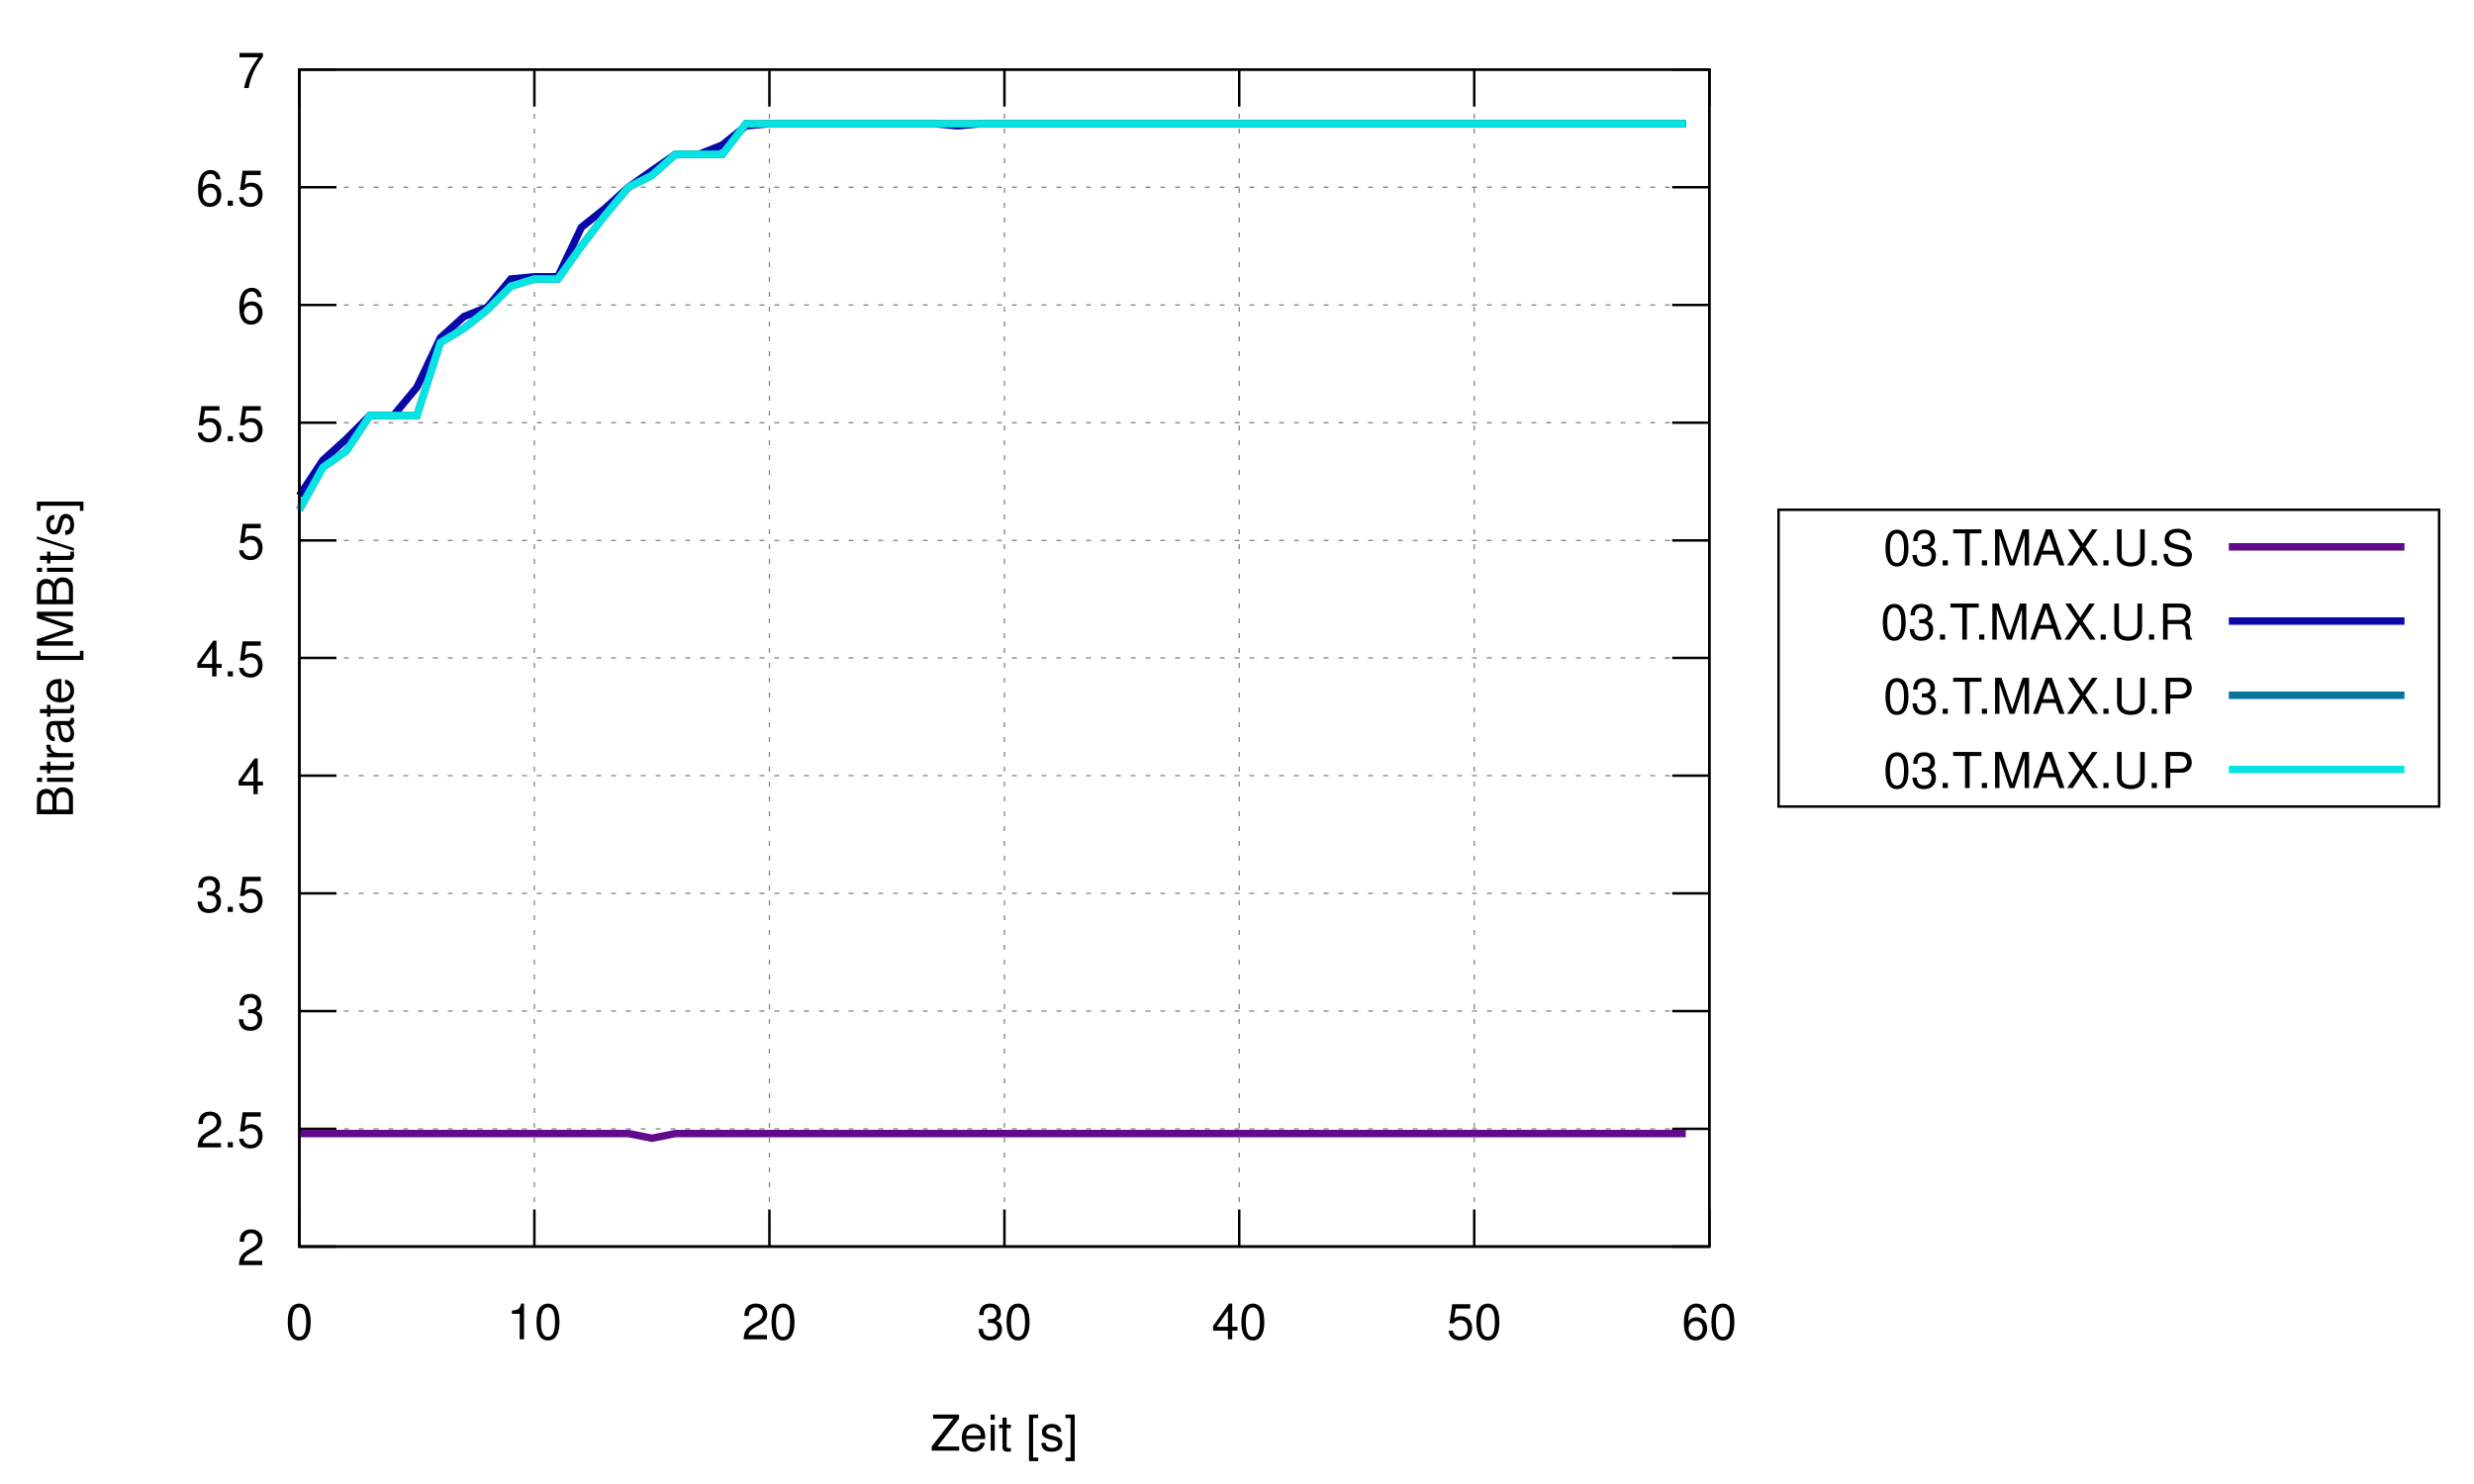
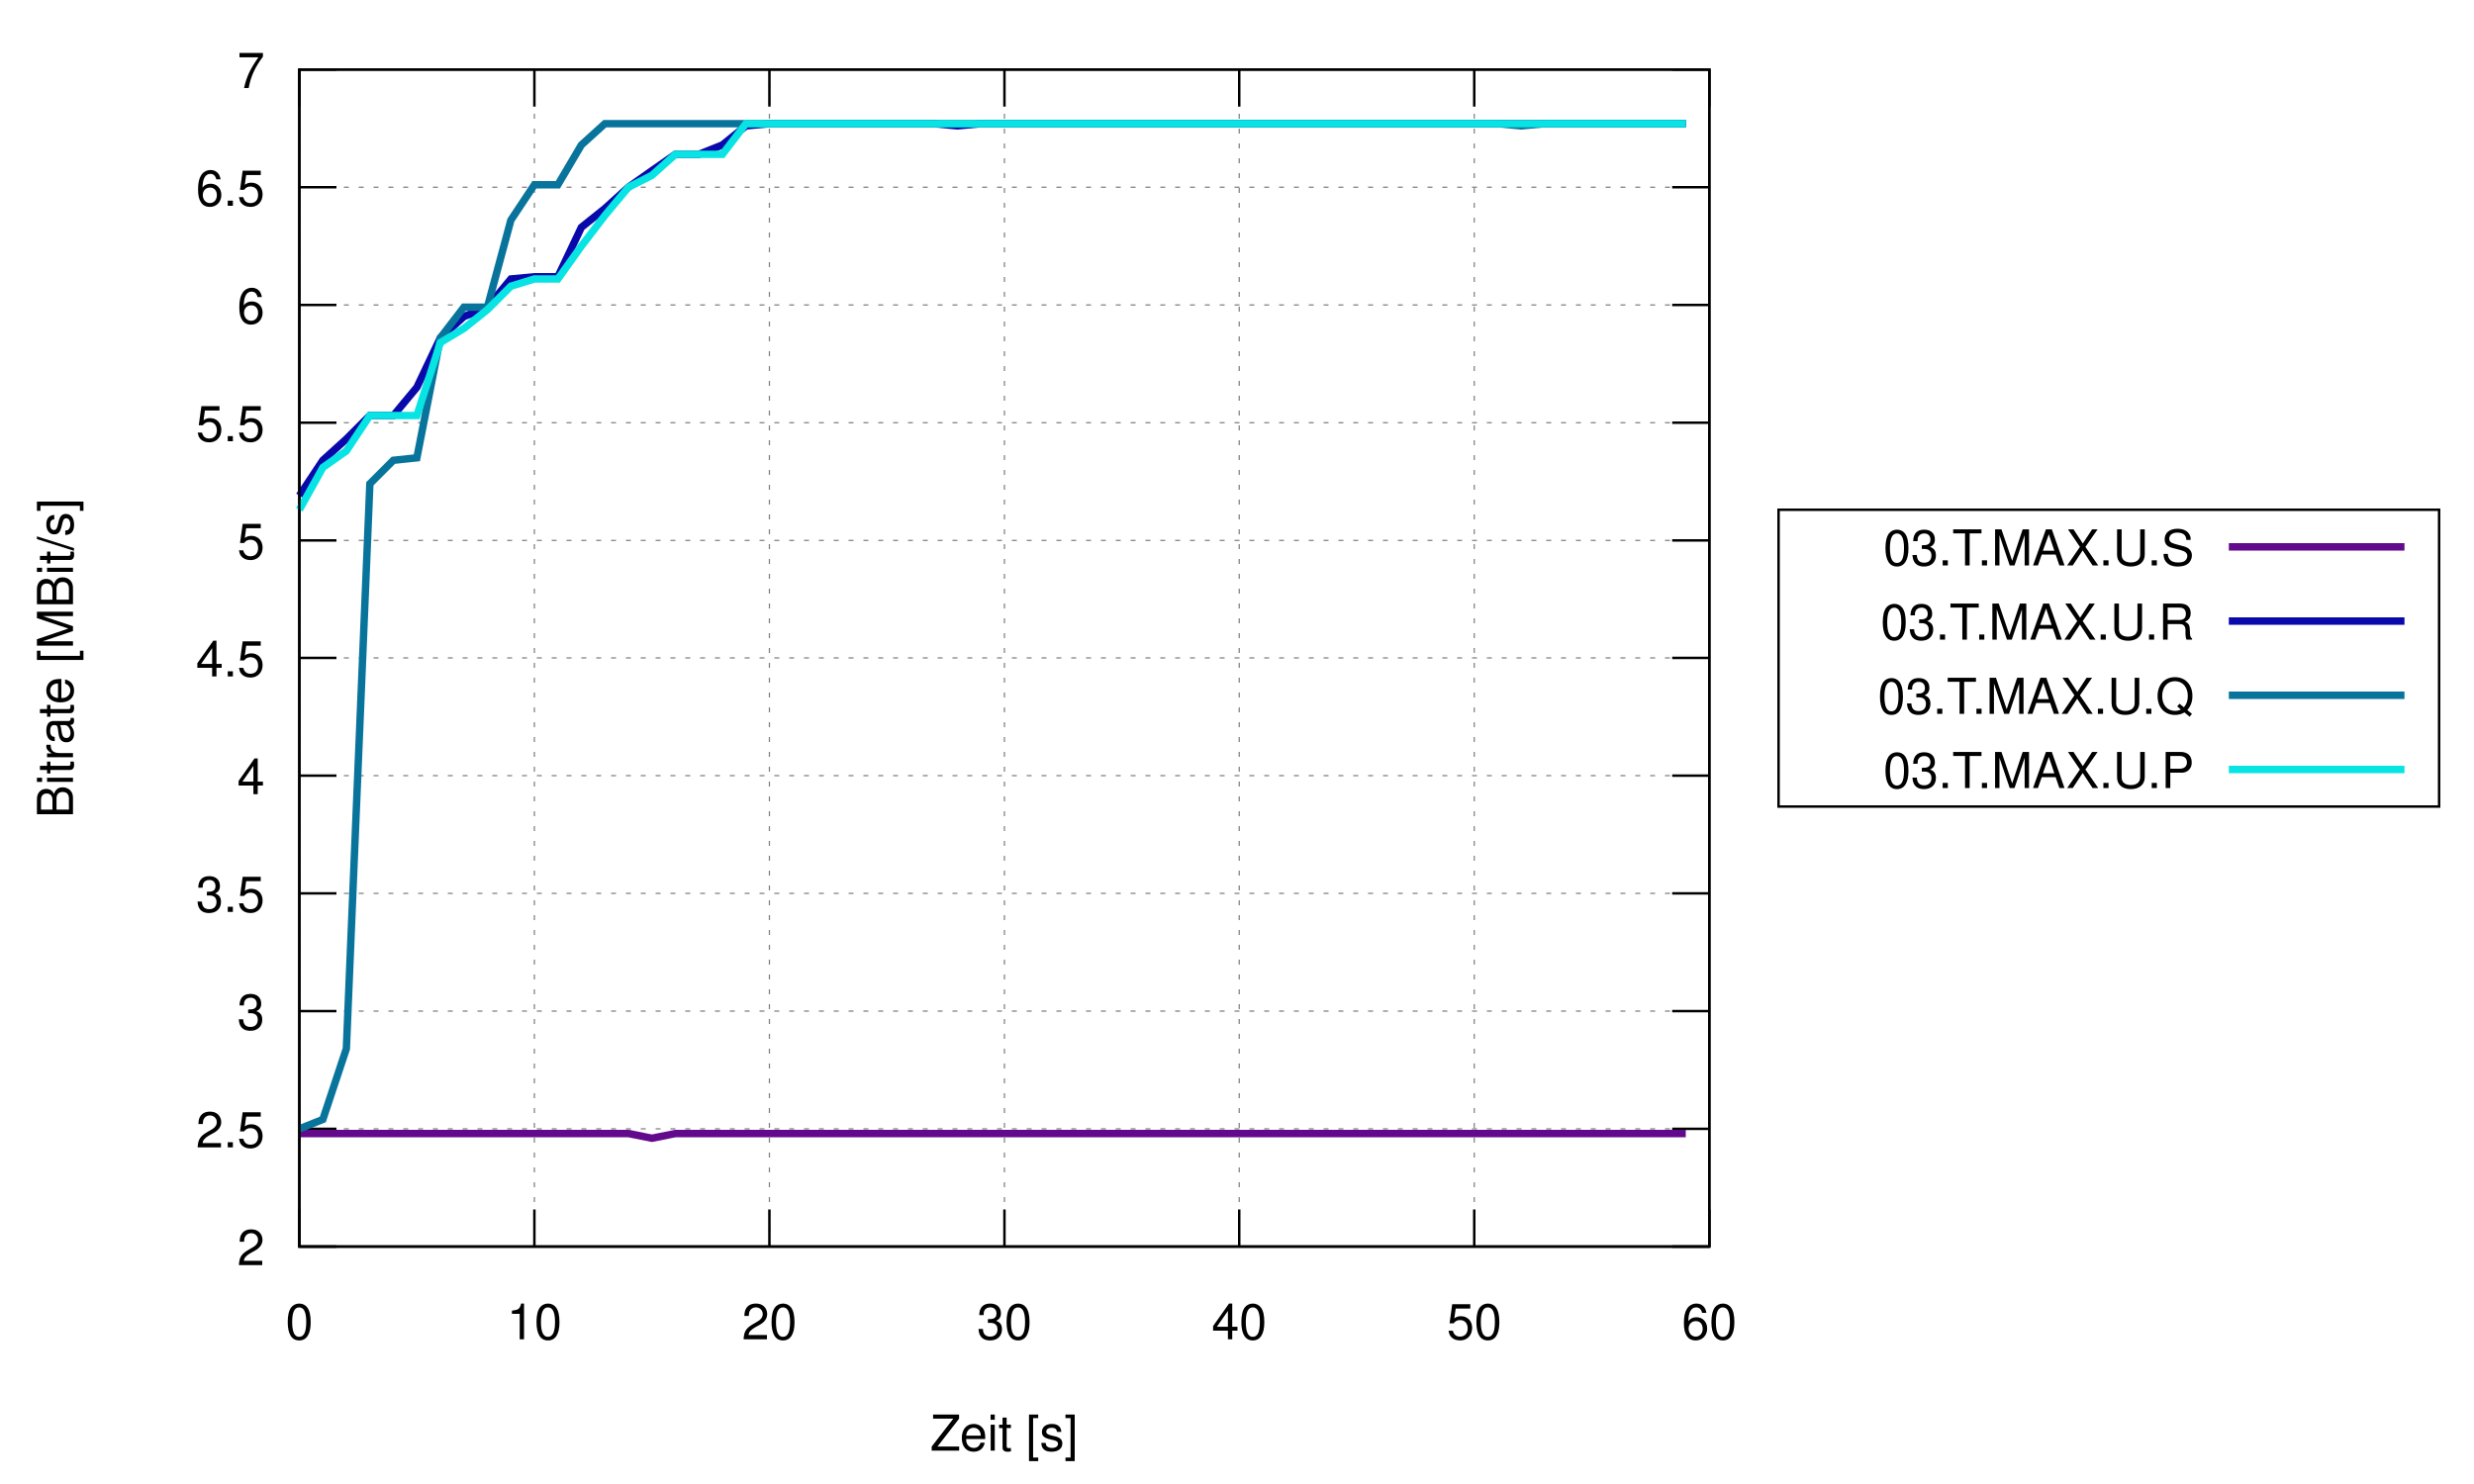
<svg xmlns="http://www.w3.org/2000/svg" xmlns:xlink="http://www.w3.org/1999/xlink" width="1000" height="600" viewBox="0 0 1000 600">
  <g id="gnuplot_canvas">
    <rect x="0" y="0" width="1000" height="600" fill="none" />
    <defs>
      <circle id="gpDot" r="0.5" stroke-width="0.5" />
      <path id="gpPt0" stroke-width="0.133" stroke="currentColor" d="M-1,0 h2 M0,-1 v2" />
      <path id="gpPt1" stroke-width="0.133" stroke="currentColor" d="M-1,-1 L1,1 M1,-1 L-1,1" />
      <path id="gpPt2" stroke-width="0.133" stroke="currentColor" d="M-1,0 L1,0 M0,-1 L0,1 M-1,-1 L1,1 M-1,1 L1,-1" />
      <rect id="gpPt3" stroke-width="0.133" stroke="currentColor" x="-1" y="-1" width="2" height="2" />
      <rect id="gpPt4" stroke-width="0.133" stroke="currentColor" fill="currentColor" x="-1" y="-1" width="2" height="2" />
      <circle id="gpPt5" stroke-width="0.133" stroke="currentColor" cx="0" cy="0" r="1" />
      <use xlink:href="#gpPt5" id="gpPt6" fill="currentColor" stroke="none" />
      <path id="gpPt7" stroke-width="0.133" stroke="currentColor" d="M0,-1.33 L-1.33,0.67 L1.33,0.67 z" />
      <use xlink:href="#gpPt7" id="gpPt8" fill="currentColor" stroke="none" />
      <use xlink:href="#gpPt7" id="gpPt9" stroke="currentColor" transform="rotate(180)" />
      <use xlink:href="#gpPt9" id="gpPt10" fill="currentColor" stroke="none" />
      <use xlink:href="#gpPt3" id="gpPt11" stroke="currentColor" transform="rotate(45)" />
      <use xlink:href="#gpPt11" id="gpPt12" fill="currentColor" stroke="none" />
      <path id="gpPt13" stroke-width="0.133" stroke="currentColor" d="M0,1.330 L1.265,0.411 L0.782,-1.067 L-0.782,-1.076 L-1.265,0.411 z" />
      <use xlink:href="#gpPt13" id="gpPt14" fill="currentColor" stroke="none" />
      <filter id="textbox" filterUnits="objectBoundingBox" x="0" y="0" height="1" width="1">
        <feFlood flood-color="white" flood-opacity="1" result="bgnd" />
        <feComposite in="SourceGraphic" in2="bgnd" operator="atop" />
      </filter>
      <filter id="greybox" filterUnits="objectBoundingBox" x="0" y="0" height="1" width="1">
        <feFlood flood-color="lightgrey" flood-opacity="1" result="grey" />
        <feComposite in="SourceGraphic" in2="grey" operator="atop" />
      </filter>
    </defs>
    <g fill="none" color="white" stroke="currentColor" stroke-width="1.00" stroke-linecap="butt" stroke-linejoin="miter">
</g>
    <g fill="none" color="black" stroke="currentColor" stroke-width="1.00" stroke-linecap="butt" stroke-linejoin="miter">
</g>
    <g fill="none" color="black" stroke="black" stroke-width="0.50" stroke-linecap="butt" stroke-linejoin="miter">
</g>
    <g fill="none" color="gray" stroke="currentColor" stroke-width="0.50" stroke-linecap="butt" stroke-linejoin="miter">
      <path stroke="gray" stroke-dasharray="2,4" class="gridline" d="M121.0,504.0 L690.9,504.0  " />
    </g>
    <g fill="none" color="gray" stroke="gray" stroke-width="1.00" stroke-linecap="butt" stroke-linejoin="miter">
</g>
    <g fill="none" color="black" stroke="currentColor" stroke-width="1.00" stroke-linecap="butt" stroke-linejoin="miter">
      <path stroke="black" d="M121.0,504.0 L136.0,504.0 M690.9,504.0 L675.9,504.0  " />
      <g transform="translate(107.0,511.5)" stroke="none" fill="black" font-family="Helvetica" font-size="20.00" text-anchor="end">
        <text>
          <tspan font-family="Helvetica"> 2</tspan>
        </text>
      </g>
    </g>
    <g fill="none" color="black" stroke="currentColor" stroke-width="1.00" stroke-linecap="butt" stroke-linejoin="miter">
</g>
    <g fill="none" color="black" stroke="black" stroke-width="0.50" stroke-linecap="butt" stroke-linejoin="miter">
</g>
    <g fill="none" color="gray" stroke="currentColor" stroke-width="0.50" stroke-linecap="butt" stroke-linejoin="miter">
      <path stroke="gray" stroke-dasharray="2,4" class="gridline" d="M121.0,456.4 L690.9,456.4  " />
    </g>
    <g fill="none" color="gray" stroke="gray" stroke-width="1.00" stroke-linecap="butt" stroke-linejoin="miter">
</g>
    <g fill="none" color="black" stroke="currentColor" stroke-width="1.00" stroke-linecap="butt" stroke-linejoin="miter">
      <path stroke="black" d="M121.0,456.4 L136.0,456.4 M690.9,456.4 L675.9,456.4  " />
      <g transform="translate(107.0,463.9)" stroke="none" fill="black" font-family="Helvetica" font-size="20.00" text-anchor="end">
        <text>
          <tspan font-family="Helvetica"> 2.5</tspan>
        </text>
      </g>
    </g>
    <g fill="none" color="black" stroke="currentColor" stroke-width="1.00" stroke-linecap="butt" stroke-linejoin="miter">
</g>
    <g fill="none" color="black" stroke="black" stroke-width="0.50" stroke-linecap="butt" stroke-linejoin="miter">
</g>
    <g fill="none" color="gray" stroke="currentColor" stroke-width="0.50" stroke-linecap="butt" stroke-linejoin="miter">
      <path stroke="gray" stroke-dasharray="2,4" class="gridline" d="M121.0,408.8 L690.9,408.8  " />
    </g>
    <g fill="none" color="gray" stroke="gray" stroke-width="1.00" stroke-linecap="butt" stroke-linejoin="miter">
</g>
    <g fill="none" color="black" stroke="currentColor" stroke-width="1.00" stroke-linecap="butt" stroke-linejoin="miter">
      <path stroke="black" d="M121.0,408.8 L136.0,408.8 M690.9,408.8 L675.9,408.8  " />
      <g transform="translate(107.0,416.3)" stroke="none" fill="black" font-family="Helvetica" font-size="20.00" text-anchor="end">
        <text>
          <tspan font-family="Helvetica"> 3</tspan>
        </text>
      </g>
    </g>
    <g fill="none" color="black" stroke="currentColor" stroke-width="1.00" stroke-linecap="butt" stroke-linejoin="miter">
</g>
    <g fill="none" color="black" stroke="black" stroke-width="0.50" stroke-linecap="butt" stroke-linejoin="miter">
</g>
    <g fill="none" color="gray" stroke="currentColor" stroke-width="0.50" stroke-linecap="butt" stroke-linejoin="miter">
      <path stroke="gray" stroke-dasharray="2,4" class="gridline" d="M121.0,361.2 L690.9,361.2  " />
    </g>
    <g fill="none" color="gray" stroke="gray" stroke-width="1.00" stroke-linecap="butt" stroke-linejoin="miter">
</g>
    <g fill="none" color="black" stroke="currentColor" stroke-width="1.00" stroke-linecap="butt" stroke-linejoin="miter">
      <path stroke="black" d="M121.0,361.2 L136.0,361.2 M690.9,361.2 L675.9,361.2  " />
      <g transform="translate(107.0,368.7)" stroke="none" fill="black" font-family="Helvetica" font-size="20.00" text-anchor="end">
        <text>
          <tspan font-family="Helvetica"> 3.5</tspan>
        </text>
      </g>
    </g>
    <g fill="none" color="black" stroke="currentColor" stroke-width="1.00" stroke-linecap="butt" stroke-linejoin="miter">
</g>
    <g fill="none" color="black" stroke="black" stroke-width="0.50" stroke-linecap="butt" stroke-linejoin="miter">
</g>
    <g fill="none" color="gray" stroke="currentColor" stroke-width="0.50" stroke-linecap="butt" stroke-linejoin="miter">
      <path stroke="gray" stroke-dasharray="2,4" class="gridline" d="M121.0,313.6 L690.9,313.6  " />
    </g>
    <g fill="none" color="gray" stroke="gray" stroke-width="1.00" stroke-linecap="butt" stroke-linejoin="miter">
</g>
    <g fill="none" color="black" stroke="currentColor" stroke-width="1.00" stroke-linecap="butt" stroke-linejoin="miter">
      <path stroke="black" d="M121.0,313.6 L136.0,313.6 M690.9,313.6 L675.9,313.6  " />
      <g transform="translate(107.0,321.1)" stroke="none" fill="black" font-family="Helvetica" font-size="20.00" text-anchor="end">
        <text>
          <tspan font-family="Helvetica"> 4</tspan>
        </text>
      </g>
    </g>
    <g fill="none" color="black" stroke="currentColor" stroke-width="1.00" stroke-linecap="butt" stroke-linejoin="miter">
</g>
    <g fill="none" color="black" stroke="black" stroke-width="0.50" stroke-linecap="butt" stroke-linejoin="miter">
</g>
    <g fill="none" color="gray" stroke="currentColor" stroke-width="0.50" stroke-linecap="butt" stroke-linejoin="miter">
      <path stroke="gray" stroke-dasharray="2,4" class="gridline" d="M121.0,266.0 L690.9,266.0  " />
    </g>
    <g fill="none" color="gray" stroke="gray" stroke-width="1.00" stroke-linecap="butt" stroke-linejoin="miter">
</g>
    <g fill="none" color="black" stroke="currentColor" stroke-width="1.00" stroke-linecap="butt" stroke-linejoin="miter">
      <path stroke="black" d="M121.0,266.0 L136.0,266.0 M690.9,266.0 L675.9,266.0  " />
      <g transform="translate(107.0,273.5)" stroke="none" fill="black" font-family="Helvetica" font-size="20.00" text-anchor="end">
        <text>
          <tspan font-family="Helvetica"> 4.5</tspan>
        </text>
      </g>
    </g>
    <g fill="none" color="black" stroke="currentColor" stroke-width="1.00" stroke-linecap="butt" stroke-linejoin="miter">
</g>
    <g fill="none" color="black" stroke="black" stroke-width="0.50" stroke-linecap="butt" stroke-linejoin="miter">
</g>
    <g fill="none" color="gray" stroke="currentColor" stroke-width="0.50" stroke-linecap="butt" stroke-linejoin="miter">
      <path stroke="gray" stroke-dasharray="2,4" class="gridline" d="M121.0,218.5 L690.9,218.5  " />
    </g>
    <g fill="none" color="gray" stroke="gray" stroke-width="1.00" stroke-linecap="butt" stroke-linejoin="miter">
</g>
    <g fill="none" color="black" stroke="currentColor" stroke-width="1.00" stroke-linecap="butt" stroke-linejoin="miter">
      <path stroke="black" d="M121.0,218.5 L136.0,218.5 M690.9,218.5 L675.9,218.5  " />
      <g transform="translate(107.0,226.0)" stroke="none" fill="black" font-family="Helvetica" font-size="20.00" text-anchor="end">
        <text>
          <tspan font-family="Helvetica"> 5</tspan>
        </text>
      </g>
    </g>
    <g fill="none" color="black" stroke="currentColor" stroke-width="1.00" stroke-linecap="butt" stroke-linejoin="miter">
</g>
    <g fill="none" color="black" stroke="black" stroke-width="0.50" stroke-linecap="butt" stroke-linejoin="miter">
</g>
    <g fill="none" color="gray" stroke="currentColor" stroke-width="0.50" stroke-linecap="butt" stroke-linejoin="miter">
      <path stroke="gray" stroke-dasharray="2,4" class="gridline" d="M121.0,170.9 L690.9,170.9  " />
    </g>
    <g fill="none" color="gray" stroke="gray" stroke-width="1.00" stroke-linecap="butt" stroke-linejoin="miter">
</g>
    <g fill="none" color="black" stroke="currentColor" stroke-width="1.00" stroke-linecap="butt" stroke-linejoin="miter">
      <path stroke="black" d="M121.0,170.9 L136.0,170.9 M690.9,170.9 L675.9,170.9  " />
      <g transform="translate(107.0,178.4)" stroke="none" fill="black" font-family="Helvetica" font-size="20.00" text-anchor="end">
        <text>
          <tspan font-family="Helvetica"> 5.5</tspan>
        </text>
      </g>
    </g>
    <g fill="none" color="black" stroke="currentColor" stroke-width="1.00" stroke-linecap="butt" stroke-linejoin="miter">
</g>
    <g fill="none" color="black" stroke="black" stroke-width="0.50" stroke-linecap="butt" stroke-linejoin="miter">
</g>
    <g fill="none" color="gray" stroke="currentColor" stroke-width="0.50" stroke-linecap="butt" stroke-linejoin="miter">
      <path stroke="gray" stroke-dasharray="2,4" class="gridline" d="M121.0,123.3 L690.9,123.3  " />
    </g>
    <g fill="none" color="gray" stroke="gray" stroke-width="1.00" stroke-linecap="butt" stroke-linejoin="miter">
</g>
    <g fill="none" color="black" stroke="currentColor" stroke-width="1.00" stroke-linecap="butt" stroke-linejoin="miter">
      <path stroke="black" d="M121.0,123.3 L136.0,123.3 M690.9,123.3 L675.9,123.3  " />
      <g transform="translate(107.0,130.8)" stroke="none" fill="black" font-family="Helvetica" font-size="20.00" text-anchor="end">
        <text>
          <tspan font-family="Helvetica"> 6</tspan>
        </text>
      </g>
    </g>
    <g fill="none" color="black" stroke="currentColor" stroke-width="1.00" stroke-linecap="butt" stroke-linejoin="miter">
</g>
    <g fill="none" color="black" stroke="black" stroke-width="0.50" stroke-linecap="butt" stroke-linejoin="miter">
</g>
    <g fill="none" color="gray" stroke="currentColor" stroke-width="0.50" stroke-linecap="butt" stroke-linejoin="miter">
      <path stroke="gray" stroke-dasharray="2,4" class="gridline" d="M121.0,75.7 L690.9,75.7  " />
    </g>
    <g fill="none" color="gray" stroke="gray" stroke-width="1.00" stroke-linecap="butt" stroke-linejoin="miter">
</g>
    <g fill="none" color="black" stroke="currentColor" stroke-width="1.00" stroke-linecap="butt" stroke-linejoin="miter">
      <path stroke="black" d="M121.0,75.7 L136.0,75.7 M690.9,75.7 L675.9,75.7  " />
      <g transform="translate(107.0,83.2)" stroke="none" fill="black" font-family="Helvetica" font-size="20.00" text-anchor="end">
        <text>
          <tspan font-family="Helvetica"> 6.5</tspan>
        </text>
      </g>
    </g>
    <g fill="none" color="black" stroke="currentColor" stroke-width="1.00" stroke-linecap="butt" stroke-linejoin="miter">
</g>
    <g fill="none" color="black" stroke="black" stroke-width="0.50" stroke-linecap="butt" stroke-linejoin="miter">
</g>
    <g fill="none" color="gray" stroke="currentColor" stroke-width="0.50" stroke-linecap="butt" stroke-linejoin="miter">
      <path stroke="gray" stroke-dasharray="2,4" class="gridline" d="M121.0,28.1 L690.9,28.1  " />
    </g>
    <g fill="none" color="gray" stroke="gray" stroke-width="1.00" stroke-linecap="butt" stroke-linejoin="miter">
</g>
    <g fill="none" color="black" stroke="currentColor" stroke-width="1.00" stroke-linecap="butt" stroke-linejoin="miter">
      <path stroke="black" d="M121.0,28.1 L136.0,28.1 M690.9,28.1 L675.9,28.1  " />
      <g transform="translate(107.0,35.6)" stroke="none" fill="black" font-family="Helvetica" font-size="20.00" text-anchor="end">
        <text>
          <tspan font-family="Helvetica"> 7</tspan>
        </text>
      </g>
    </g>
    <g fill="none" color="black" stroke="currentColor" stroke-width="1.00" stroke-linecap="butt" stroke-linejoin="miter">
</g>
    <g fill="none" color="black" stroke="black" stroke-width="0.50" stroke-linecap="butt" stroke-linejoin="miter">
</g>
    <g fill="none" color="gray" stroke="currentColor" stroke-width="0.50" stroke-linecap="butt" stroke-linejoin="miter">
      <path stroke="gray" stroke-dasharray="2,4" class="gridline" d="M121.0,504.0 L121.0,28.1  " />
    </g>
    <g fill="none" color="gray" stroke="gray" stroke-width="1.00" stroke-linecap="butt" stroke-linejoin="miter">
</g>
    <g fill="none" color="black" stroke="currentColor" stroke-width="1.00" stroke-linecap="butt" stroke-linejoin="miter">
      <path stroke="black" d="M121.0,504.0 L121.0,489.0 M121.0,28.1 L121.0,43.1  " />
      <g transform="translate(121.0,541.5)" stroke="none" fill="black" font-family="Helvetica" font-size="20.00" text-anchor="middle">
        <text>
          <tspan font-family="Helvetica"> 0</tspan>
        </text>
      </g>
    </g>
    <g fill="none" color="black" stroke="currentColor" stroke-width="1.00" stroke-linecap="butt" stroke-linejoin="miter">
</g>
    <g fill="none" color="black" stroke="black" stroke-width="0.50" stroke-linecap="butt" stroke-linejoin="miter">
</g>
    <g fill="none" color="gray" stroke="currentColor" stroke-width="0.50" stroke-linecap="butt" stroke-linejoin="miter">
      <path stroke="gray" stroke-dasharray="2,4" class="gridline" d="M216.0,504.0 L216.0,28.1  " />
    </g>
    <g fill="none" color="gray" stroke="gray" stroke-width="1.00" stroke-linecap="butt" stroke-linejoin="miter">
</g>
    <g fill="none" color="black" stroke="currentColor" stroke-width="1.00" stroke-linecap="butt" stroke-linejoin="miter">
      <path stroke="black" d="M216.0,504.0 L216.0,489.0 M216.0,28.1 L216.0,43.1  " />
      <g transform="translate(216.0,541.5)" stroke="none" fill="black" font-family="Helvetica" font-size="20.00" text-anchor="middle">
        <text>
          <tspan font-family="Helvetica"> 10</tspan>
        </text>
      </g>
    </g>
    <g fill="none" color="black" stroke="currentColor" stroke-width="1.00" stroke-linecap="butt" stroke-linejoin="miter">
</g>
    <g fill="none" color="black" stroke="black" stroke-width="0.50" stroke-linecap="butt" stroke-linejoin="miter">
</g>
    <g fill="none" color="gray" stroke="currentColor" stroke-width="0.50" stroke-linecap="butt" stroke-linejoin="miter">
      <path stroke="gray" stroke-dasharray="2,4" class="gridline" d="M311.0,504.0 L311.0,28.1  " />
    </g>
    <g fill="none" color="gray" stroke="gray" stroke-width="1.00" stroke-linecap="butt" stroke-linejoin="miter">
</g>
    <g fill="none" color="black" stroke="currentColor" stroke-width="1.00" stroke-linecap="butt" stroke-linejoin="miter">
      <path stroke="black" d="M311.0,504.0 L311.0,489.0 M311.0,28.1 L311.0,43.1  " />
      <g transform="translate(311.0,541.5)" stroke="none" fill="black" font-family="Helvetica" font-size="20.00" text-anchor="middle">
        <text>
          <tspan font-family="Helvetica"> 20</tspan>
        </text>
      </g>
    </g>
    <g fill="none" color="black" stroke="currentColor" stroke-width="1.00" stroke-linecap="butt" stroke-linejoin="miter">
</g>
    <g fill="none" color="black" stroke="black" stroke-width="0.50" stroke-linecap="butt" stroke-linejoin="miter">
</g>
    <g fill="none" color="gray" stroke="currentColor" stroke-width="0.50" stroke-linecap="butt" stroke-linejoin="miter">
      <path stroke="gray" stroke-dasharray="2,4" class="gridline" d="M406.0,504.0 L406.0,28.1  " />
    </g>
    <g fill="none" color="gray" stroke="gray" stroke-width="1.00" stroke-linecap="butt" stroke-linejoin="miter">
</g>
    <g fill="none" color="black" stroke="currentColor" stroke-width="1.00" stroke-linecap="butt" stroke-linejoin="miter">
      <path stroke="black" d="M406.0,504.0 L406.0,489.0 M406.0,28.1 L406.0,43.1  " />
      <g transform="translate(406.0,541.5)" stroke="none" fill="black" font-family="Helvetica" font-size="20.00" text-anchor="middle">
        <text>
          <tspan font-family="Helvetica"> 30</tspan>
        </text>
      </g>
    </g>
    <g fill="none" color="black" stroke="currentColor" stroke-width="1.00" stroke-linecap="butt" stroke-linejoin="miter">
</g>
    <g fill="none" color="black" stroke="black" stroke-width="0.50" stroke-linecap="butt" stroke-linejoin="miter">
</g>
    <g fill="none" color="gray" stroke="currentColor" stroke-width="0.50" stroke-linecap="butt" stroke-linejoin="miter">
      <path stroke="gray" stroke-dasharray="2,4" class="gridline" d="M500.9,504.0 L500.9,28.1  " />
    </g>
    <g fill="none" color="gray" stroke="gray" stroke-width="1.00" stroke-linecap="butt" stroke-linejoin="miter">
</g>
    <g fill="none" color="black" stroke="currentColor" stroke-width="1.00" stroke-linecap="butt" stroke-linejoin="miter">
      <path stroke="black" d="M500.9,504.0 L500.9,489.0 M500.9,28.1 L500.9,43.1  " />
      <g transform="translate(500.9,541.5)" stroke="none" fill="black" font-family="Helvetica" font-size="20.00" text-anchor="middle">
        <text>
          <tspan font-family="Helvetica"> 40</tspan>
        </text>
      </g>
    </g>
    <g fill="none" color="black" stroke="currentColor" stroke-width="1.00" stroke-linecap="butt" stroke-linejoin="miter">
</g>
    <g fill="none" color="black" stroke="black" stroke-width="0.50" stroke-linecap="butt" stroke-linejoin="miter">
</g>
    <g fill="none" color="gray" stroke="currentColor" stroke-width="0.50" stroke-linecap="butt" stroke-linejoin="miter">
      <path stroke="gray" stroke-dasharray="2,4" class="gridline" d="M595.9,504.0 L595.9,28.1  " />
    </g>
    <g fill="none" color="gray" stroke="gray" stroke-width="1.00" stroke-linecap="butt" stroke-linejoin="miter">
</g>
    <g fill="none" color="black" stroke="currentColor" stroke-width="1.00" stroke-linecap="butt" stroke-linejoin="miter">
      <path stroke="black" d="M595.9,504.0 L595.9,489.0 M595.9,28.1 L595.9,43.1  " />
      <g transform="translate(595.9,541.5)" stroke="none" fill="black" font-family="Helvetica" font-size="20.00" text-anchor="middle">
        <text>
          <tspan font-family="Helvetica"> 50</tspan>
        </text>
      </g>
    </g>
    <g fill="none" color="black" stroke="currentColor" stroke-width="1.00" stroke-linecap="butt" stroke-linejoin="miter">
</g>
    <g fill="none" color="black" stroke="black" stroke-width="0.50" stroke-linecap="butt" stroke-linejoin="miter">
</g>
    <g fill="none" color="gray" stroke="currentColor" stroke-width="0.50" stroke-linecap="butt" stroke-linejoin="miter">
      <path stroke="gray" stroke-dasharray="2,4" class="gridline" d="M690.9,504.0 L690.9,28.1  " />
    </g>
    <g fill="none" color="gray" stroke="gray" stroke-width="1.00" stroke-linecap="butt" stroke-linejoin="miter">
</g>
    <g fill="none" color="black" stroke="currentColor" stroke-width="1.00" stroke-linecap="butt" stroke-linejoin="miter">
      <path stroke="black" d="M690.9,504.0 L690.9,489.0 M690.9,28.1 L690.9,43.1  " />
      <g transform="translate(690.9,541.5)" stroke="none" fill="black" font-family="Helvetica" font-size="20.00" text-anchor="middle">
        <text>
          <tspan font-family="Helvetica"> 60</tspan>
        </text>
      </g>
    </g>
    <g fill="none" color="black" stroke="currentColor" stroke-width="1.00" stroke-linecap="butt" stroke-linejoin="miter">
</g>
    <g fill="none" color="black" stroke="currentColor" stroke-width="1.00" stroke-linecap="butt" stroke-linejoin="miter">
      <path stroke="black" d="M121.0,28.1 L121.0,504.0 L690.9,504.0 L690.9,28.1 L121.0,28.1 Z  " />
    </g>
    <g fill="none" color="black" stroke="currentColor" stroke-width="1.00" stroke-linecap="butt" stroke-linejoin="miter">
      <g transform="translate(29.5,266.1) rotate(270)" stroke="none" fill="black" font-family="Helvetica" font-size="20.00" text-anchor="middle">
        <text>
          <tspan font-family="Helvetica">Bitrate [MBit/s]</tspan>
        </text>
      </g>
    </g>
    <g fill="none" color="black" stroke="currentColor" stroke-width="1.00" stroke-linecap="butt" stroke-linejoin="miter">
      <g transform="translate(405.9,586.5)" stroke="none" fill="black" font-family="Helvetica" font-size="20.00" text-anchor="middle">
        <text>
          <tspan font-family="Helvetica">Zeit [s]</tspan>
        </text>
      </g>
    </g>
    <g fill="none" color="black" stroke="currentColor" stroke-width="1.00" stroke-linecap="butt" stroke-linejoin="miter">
</g>
    <g fill="none" color="black" stroke="currentColor" stroke-width="1.00" stroke-linecap="butt" stroke-linejoin="miter">
      <path stroke="black" d="M718.9,326.1 L718.9,206.1 L985.9,206.1 L985.9,326.1 L718.9,326.1 Z  " />
    </g>
    <g id="gnuplot_plot_1">
      <g fill="none" color="white" stroke="black" stroke-width="3.00" stroke-linecap="butt" stroke-linejoin="miter">
</g>
      <g fill="none" color="black" stroke="currentColor" stroke-width="3.00" stroke-linecap="butt" stroke-linejoin="miter">
        <g transform="translate(886.9,228.6)" stroke="none" fill="black" font-family="Helvetica" font-size="20.00" text-anchor="end">
          <text>
            <tspan font-family="Helvetica">03.T.MAX.U.S</tspan>
          </text>
        </g>
      </g>
      <g fill="none" color="black" stroke="currentColor" stroke-width="3.00" stroke-linecap="butt" stroke-linejoin="miter">
        <path stroke="rgb( 99,   9, 139)" d="M900.9,221.1 L971.9,221.1 M121.0,458.3 L130.5,458.3 L140.0,458.3 L149.5,458.3 L159.0,458.3 L168.5,458.3   L178.0,458.3 L187.5,458.3 L197.0,458.3 L206.5,458.3 L216.0,458.3 L225.5,458.3 L235.0,458.3 L244.5,458.3   L254.0,458.3 L263.5,460.2 L273.0,458.3 L282.5,458.3 L292.0,458.3 L301.5,458.3 L311.0,458.3 L320.5,458.3   L330.0,458.3 L339.5,458.3 L349.0,458.3 L358.5,458.3 L368.0,458.3 L377.5,458.3 L387.0,458.3 L396.5,458.3   L406.0,458.3 L415.4,458.3 L424.9,458.3 L434.4,458.3 L443.9,458.3 L453.4,458.3 L462.9,458.3 L472.4,458.3   L481.9,458.3 L491.4,458.3 L500.9,458.3 L510.4,458.3 L519.9,458.3 L529.4,458.3 L538.9,458.3 L548.4,458.3   L557.9,458.3 L567.4,458.3 L576.9,458.3 L586.4,458.3 L595.9,458.3 L605.4,458.3 L614.9,458.3 L624.4,458.3   L633.9,458.3 L643.4,458.3 L652.9,458.3 L662.4,458.3 L671.9,458.3 L681.4,458.3  " />
      </g>
    </g>
    <g id="gnuplot_plot_2">
      <g fill="none" color="black" stroke="currentColor" stroke-width="3.00" stroke-linecap="butt" stroke-linejoin="miter">
        <g transform="translate(886.9,258.6)" stroke="none" fill="black" font-family="Helvetica" font-size="20.00" text-anchor="end">
          <text>
            <tspan font-family="Helvetica">03.T.MAX.U.R</tspan>
          </text>
        </g>
      </g>
      <g fill="none" color="black" stroke="currentColor" stroke-width="3.00" stroke-linecap="butt" stroke-linejoin="miter">
        <path stroke="rgb(  8,   8, 171)" d="M900.9,251.1 L971.9,251.1 M121.0,200.4 L130.5,186.1 L140.0,177.5 L149.5,168.0 L159.0,168.0 L168.5,156.6   L178.0,136.6 L187.5,128.0 L197.0,124.2 L206.5,112.8 L216.0,111.9 L225.5,111.9 L235.0,91.9 L244.5,84.3   L254.0,75.7 L263.5,69.0 L273.0,62.4 L282.5,62.4 L292.0,58.6 L301.5,50.9 L311.0,50.0 L320.5,50.0   L330.0,50.0 L339.5,50.0 L349.0,50.0 L358.5,50.0 L368.0,50.0 L377.5,50.0 L387.0,50.9 L396.5,50.0   L406.0,50.0 L415.4,50.0 L424.9,50.0 L434.4,50.0 L443.9,50.0 L453.4,50.0 L462.9,50.0 L472.4,50.0   L481.9,50.0 L491.4,50.0 L500.9,50.0 L510.4,50.0 L519.9,50.0 L529.4,50.0 L538.9,50.0 L548.4,50.0   L557.9,50.0 L567.4,50.0 L576.9,50.0 L586.4,50.0 L595.9,50.0 L605.4,50.0 L614.9,50.0 L624.4,50.0   L633.9,50.0 L643.4,50.0 L652.9,50.0 L662.4,50.0 L671.9,50.0 L681.4,50.0  " />
      </g>
    </g>
    <g id="gnuplot_plot_3">
      <g fill="none" color="black" stroke="currentColor" stroke-width="3.00" stroke-linecap="butt" stroke-linejoin="miter">
        <g transform="translate(886.9,288.6)" stroke="none" fill="black" font-family="Helvetica" font-size="20.00" text-anchor="end">
          <text>
-             <tspan font-family="Helvetica">03.T.MAX.U.P</tspan>
+             <tspan font-family="Helvetica">03.T.MAX.U.Q</tspan>
          </text>
        </g>
      </g>
      <g fill="none" color="black" stroke="currentColor" stroke-width="3.00" stroke-linecap="butt" stroke-linejoin="miter">
-         <path stroke="rgb(  8, 116, 156)" d="M900.9,281.1 L971.9,281.1 M121.0,206.1 L130.5,189.0 L140.0,182.3 L149.5,168.0 L159.0,168.0 L168.5,168.0   L178.0,138.5 L187.5,132.8 L197.0,125.2 L206.5,115.7 L216.0,112.8 L225.5,112.8 L235.0,99.5 L244.5,87.1   L254.0,75.7 L263.5,70.9 L273.0,62.4 L282.5,62.4 L292.0,62.4 L301.5,50.0 L311.0,50.0 L320.5,50.0   L330.0,50.0 L339.5,50.0 L349.0,50.0 L358.5,50.0 L368.0,50.0 L377.5,50.0 L387.0,50.0 L396.5,50.0   L406.0,50.0 L415.4,50.0 L424.9,50.0 L434.4,50.0 L443.9,50.0 L453.4,50.0 L462.9,50.0 L472.4,50.0   L481.9,50.0 L491.4,50.0 L500.9,50.0 L510.4,50.0 L519.9,50.0 L529.4,50.0 L538.9,50.0 L548.4,50.0   L557.9,50.0 L567.4,50.0 L576.9,50.0 L586.4,50.0 L595.9,50.0 L605.4,50.0 L614.9,50.0 L624.4,50.0   L633.9,50.0 L643.4,50.0 L652.9,50.0 L662.4,50.0 L671.9,50.0 L681.4,50.0  " />
+         <path stroke="rgb(  8, 116, 156)" d="M900.9,281.1 L971.9,281.1 M121.0,456.4 L130.5,452.6 L140.0,424.0 L149.5,195.6 L159.0,186.1 L168.5,185.1   L178.0,136.6 L187.5,124.2 L197.0,124.2 L206.5,89.0 L216.0,74.7 L225.5,74.7 L235.0,58.6 L244.5,50.0   L254.0,50.0 L263.5,50.0 L273.0,50.0 L282.5,50.0 L292.0,50.0 L301.5,50.0 L311.0,50.0 L320.5,50.0   L330.0,50.0 L339.5,50.0 L349.0,50.0 L358.5,50.0 L368.0,50.0 L377.5,50.0 L387.0,50.0 L396.5,50.0   L406.0,50.0 L415.4,50.0 L424.9,50.0 L434.4,50.0 L443.9,50.0 L453.4,50.0 L462.9,50.0 L472.4,50.0   L481.9,50.0 L491.4,50.0 L500.9,50.0 L510.4,50.0 L519.9,50.0 L529.4,50.0 L538.9,50.0 L548.4,50.0   L557.9,50.0 L567.4,50.0 L576.9,50.0 L586.4,50.0 L595.9,50.0 L605.4,50.0 L614.9,50.9 L624.4,50.0   L633.9,50.0 L643.4,50.0 L652.9,50.0 L662.4,50.0 L671.9,50.0 L681.4,50.0  " />
      </g>
    </g>
    <g id="gnuplot_plot_4">
      <g fill="none" color="black" stroke="currentColor" stroke-width="3.00" stroke-linecap="butt" stroke-linejoin="miter">
        <g transform="translate(886.9,318.6)" stroke="none" fill="black" font-family="Helvetica" font-size="20.00" text-anchor="end">
          <text>
            <tspan font-family="Helvetica">03.T.MAX.U.P</tspan>
          </text>
        </g>
      </g>
      <g fill="none" color="black" stroke="currentColor" stroke-width="3.00" stroke-linecap="butt" stroke-linejoin="miter">
        <path stroke="rgb(  8, 227, 227)" d="M900.9,311.1 L971.9,311.1 M121.0,206.1 L130.5,189.0 L140.0,182.3 L149.5,168.0 L159.0,168.0 L168.5,168.0   L178.0,138.5 L187.5,132.8 L197.0,125.2 L206.5,115.7 L216.0,112.8 L225.5,112.8 L235.0,99.5 L244.5,87.1   L254.0,75.7 L263.5,70.9 L273.0,62.4 L282.5,62.4 L292.0,62.4 L301.5,50.0 L311.0,50.0 L320.5,50.0   L330.0,50.0 L339.5,50.0 L349.0,50.0 L358.5,50.0 L368.0,50.0 L377.5,50.0 L387.0,50.0 L396.5,50.0   L406.0,50.0 L415.4,50.0 L424.9,50.0 L434.4,50.0 L443.9,50.0 L453.4,50.0 L462.9,50.0 L472.4,50.0   L481.9,50.0 L491.4,50.0 L500.9,50.0 L510.4,50.0 L519.9,50.0 L529.4,50.0 L538.9,50.0 L548.4,50.0   L557.9,50.0 L567.4,50.0 L576.9,50.0 L586.4,50.0 L595.9,50.0 L605.4,50.0 L614.9,50.0 L624.4,50.0   L633.9,50.0 L643.4,50.0 L652.9,50.0 L662.4,50.0 L671.9,50.0 L681.4,50.0  " />
      </g>
    </g>
    <g fill="none" color="white" stroke="rgb(  8, 227, 227)" stroke-width="2.00" stroke-linecap="butt" stroke-linejoin="miter">
</g>
    <g fill="none" color="black" stroke="currentColor" stroke-width="2.00" stroke-linecap="butt" stroke-linejoin="miter">
</g>
    <g fill="none" color="black" stroke="black" stroke-width="1.00" stroke-linecap="butt" stroke-linejoin="miter">
</g>
    <g fill="none" color="black" stroke="currentColor" stroke-width="1.00" stroke-linecap="butt" stroke-linejoin="miter">
      <path stroke="black" d="M121.0,28.1 L121.0,504.0 L690.9,504.0 L690.9,28.1 L121.0,28.1 Z  " />
    </g>
    <g fill="none" color="black" stroke="currentColor" stroke-width="1.00" stroke-linecap="butt" stroke-linejoin="miter">
</g>
  </g>
</svg>
